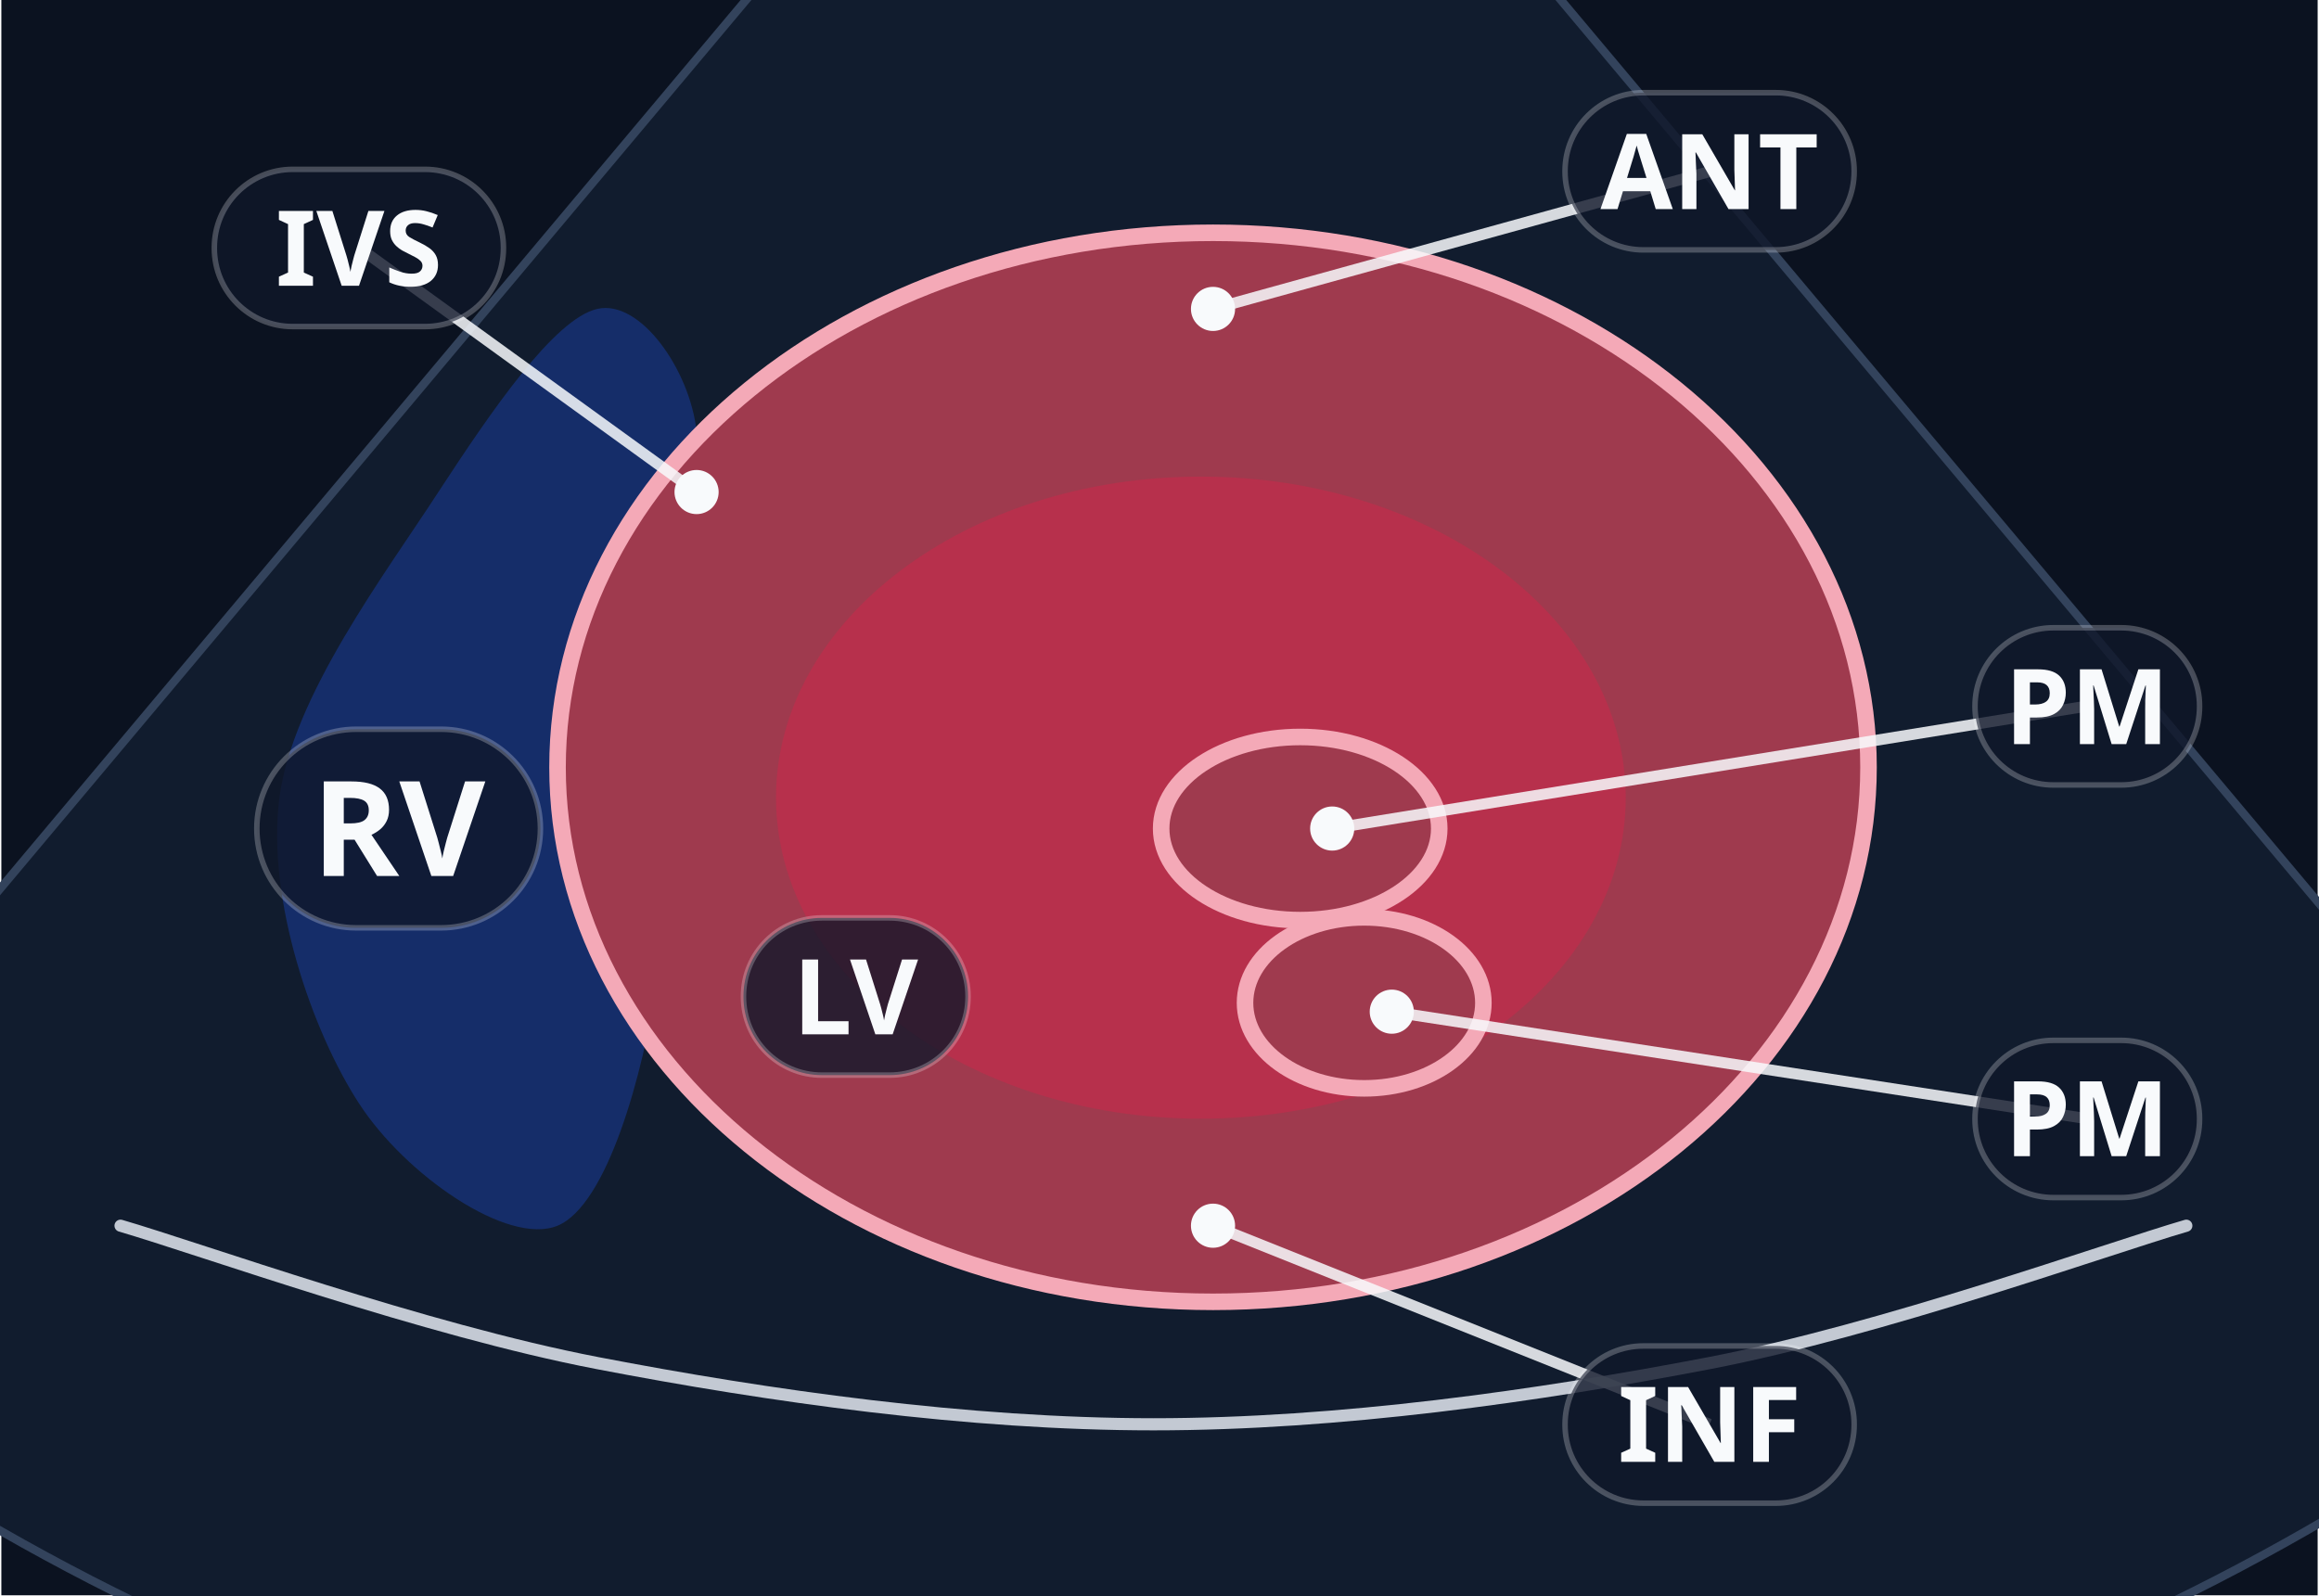
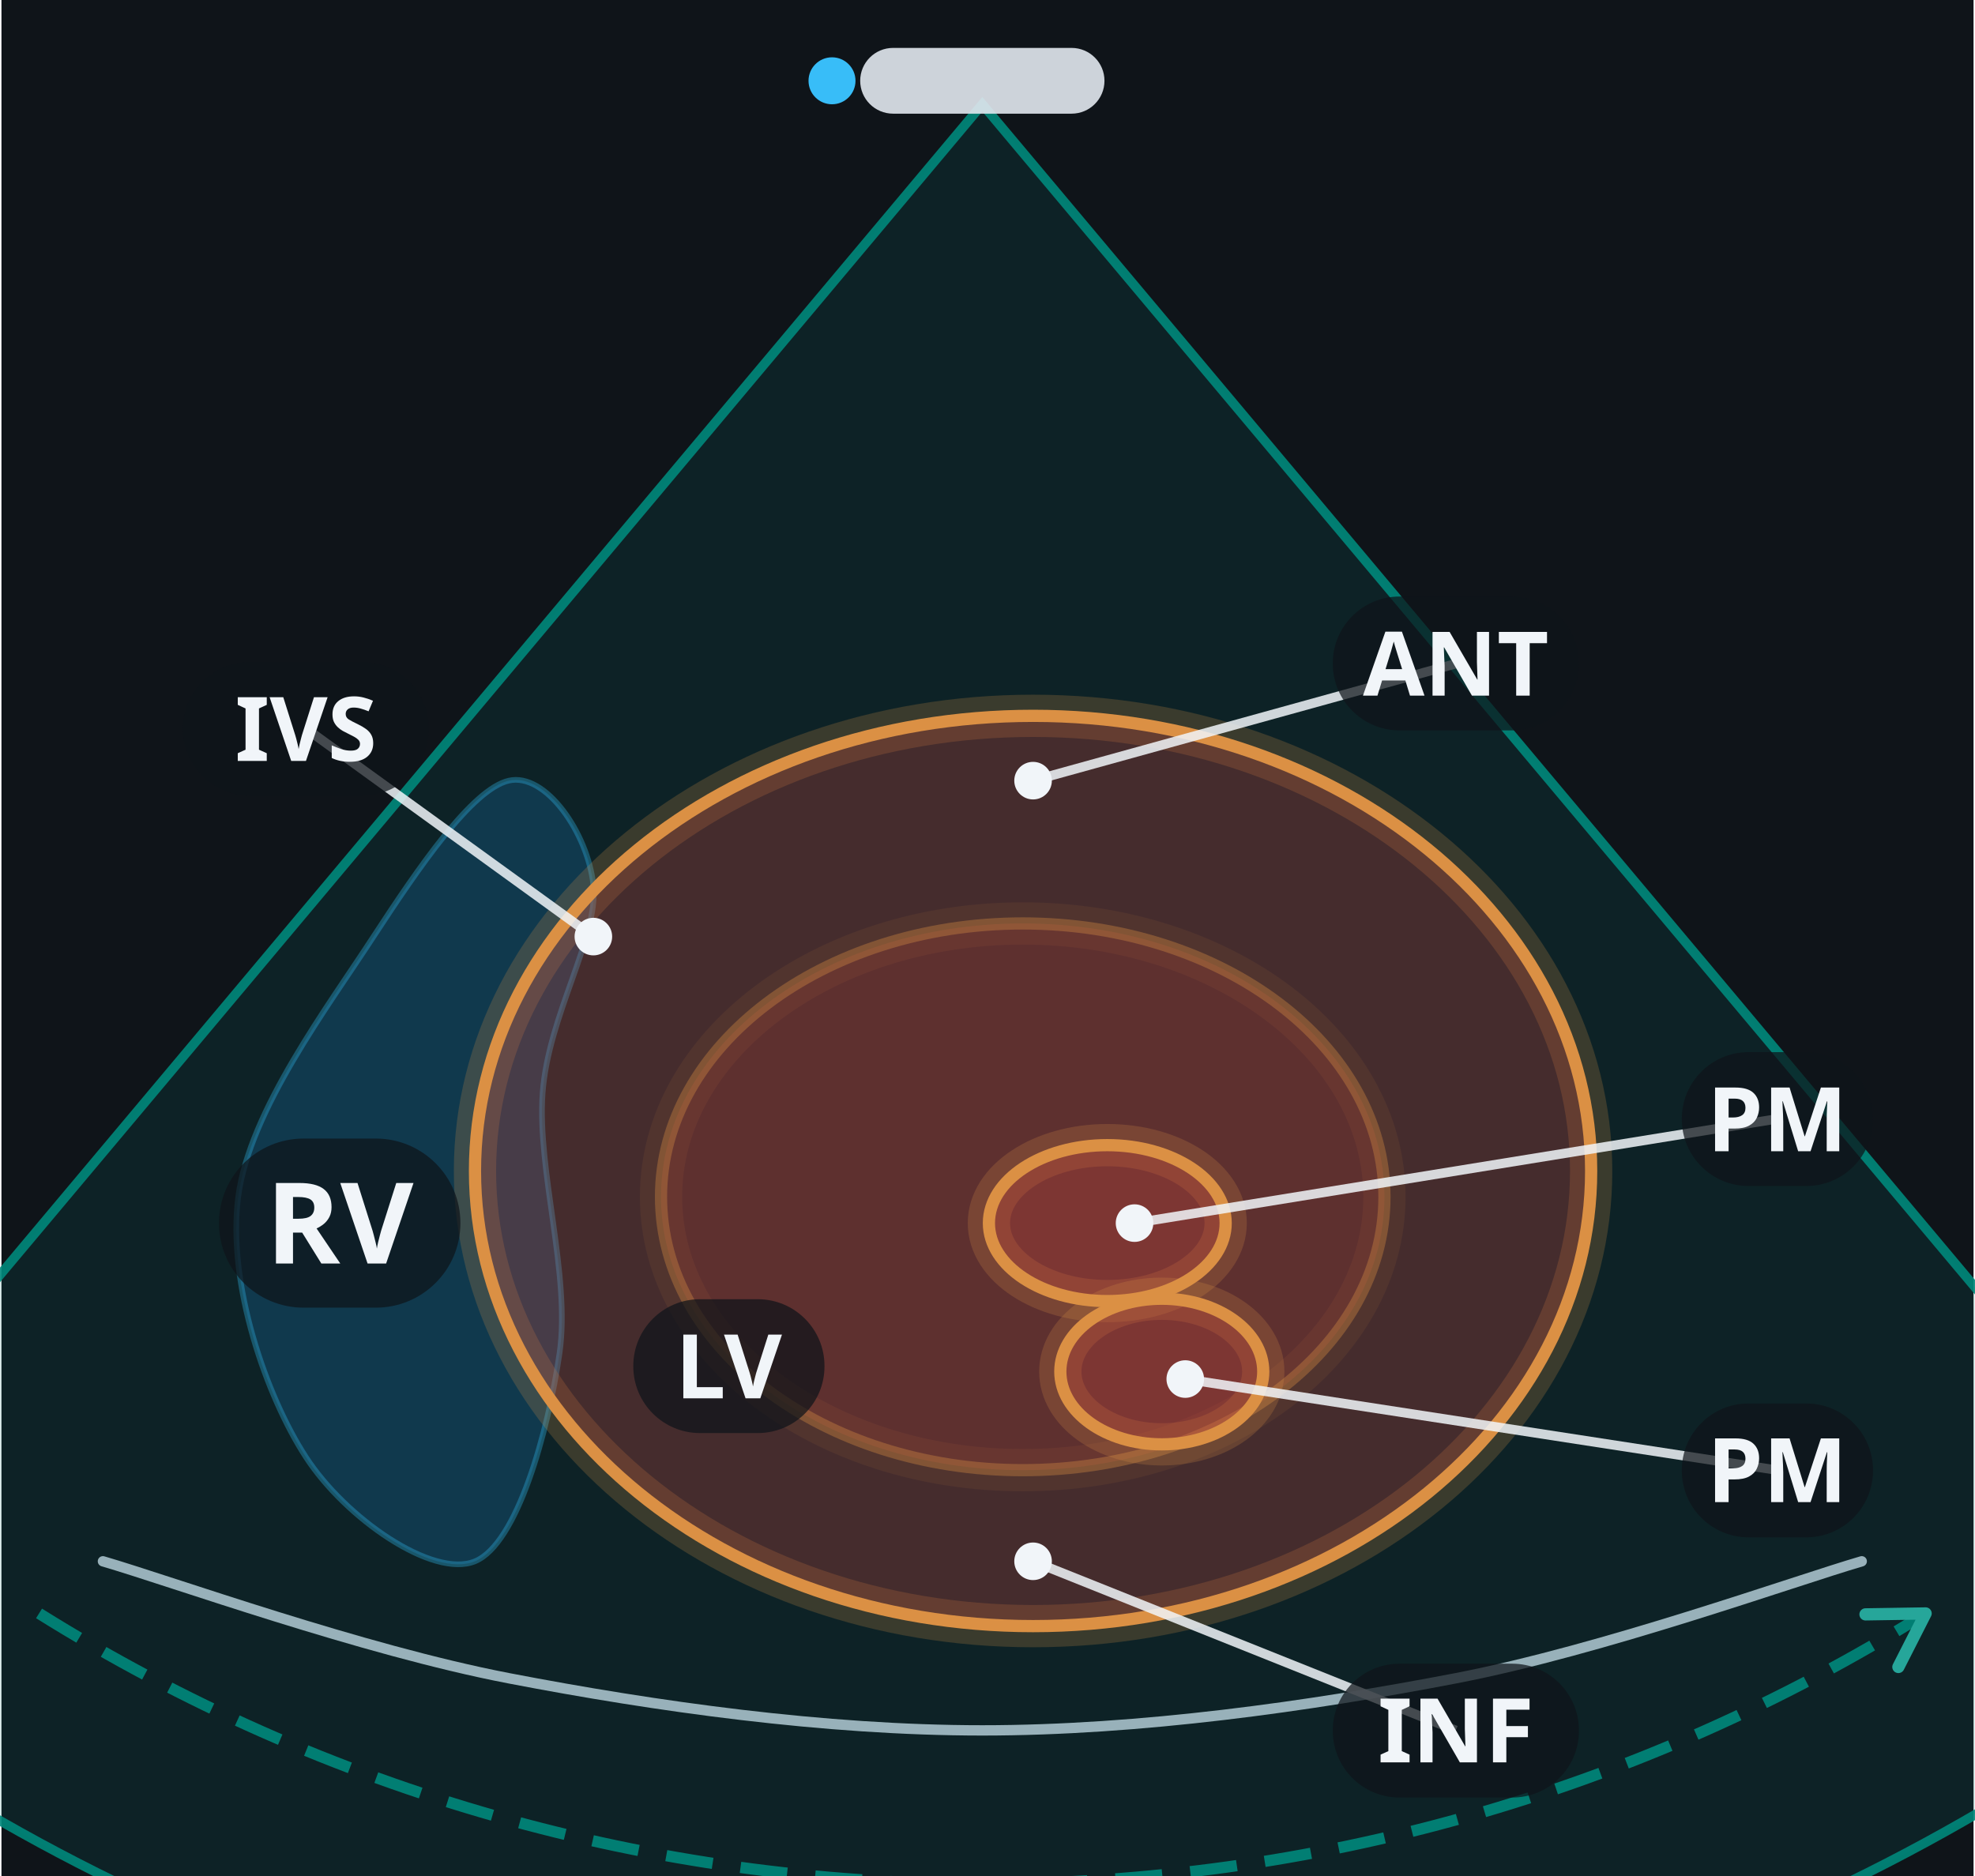
- <svg xmlns="http://www.w3.org/2000/svg" width="420" height="289" viewBox="151.2 110.2 419.8 289.2">
+ <svg xmlns="http://www.w3.org/2000/svg" width="420" height="399" viewBox="151.2 0.0 419.8 399.4">
  <defs>
    <clipPath id="sector">
      <path d="M 360.0 22.2 L 89.4 344.7 A 421.0 421.0 0 0 0 630.6 344.7 Z" />
    </clipPath>
  </defs>
-   <rect x="151.2" y="110.2" width="419.8" height="289.2" fill="#0B1220" />
-   <path d="M 360.0 22.2 L 89.4 344.7 A 421.0 421.0 0 0 0 630.6 344.7 Z" fill="#111C2E" />
+   <rect x="151.2" y="0.0" width="419.8" height="399.4" fill="#0F1419" />
  <g clip-path="url(#sector)">
-     <path d="M 259.2 166.2 C 251.4 168.0 240.0 184.7 230.4 199.4 C 220.8 214.2 204.0 236.4 201.6 254.8 C 199.2 273.3 207.6 297.3 216.0 310.2 C 224.4 323.2 243.0 336.1 252.0 332.4 C 261.0 328.7 267.6 304.7 270.0 288.1 C 272.4 271.5 265.2 249.3 266.4 232.7 C 267.6 216.1 278.4 199.4 277.2 188.4 C 276.0 177.3 267.0 164.4 259.2 166.2 Z" fill="#1D4ED8" fill-opacity="0.35" />
-     <ellipse cx="370.8" cy="249.3" rx="118.8" ry="96.9" fill="#9F3A4E" fill-opacity="1.0" stroke="#F4A9B7" stroke-width="3.0" />
-     <ellipse cx="368.6" cy="254.8" rx="77.0" ry="58.2" fill="#E11D48" fill-opacity="0.35" stroke="none" stroke-width="3.0" />
-     <ellipse cx="386.6" cy="260.4" rx="25.2" ry="16.6" fill="#9F3A4E" fill-opacity="1.0" stroke="#F4A9B7" stroke-width="3.0" />
-     <ellipse cx="398.2" cy="292.0" rx="21.6" ry="15.5" fill="#9F3A4E" fill-opacity="1.0" stroke="#F4A9B7" stroke-width="3.0" />
-     <path d="M 172.8 332.4 C 187.2 336.6 228.0 351.3 259.2 357.3 C 290.4 363.3 326.4 368.4 360.0 368.4 C 393.6 368.4 429.6 363.3 460.8 357.3 C 492.0 351.3 532.8 336.6 547.2 332.4" fill="none" stroke="#E2E8F0" stroke-width="2.2" stroke-opacity="0.85" stroke-linecap="round" />
+     <path d="M 259.2 166.2 C 251.4 168.0 240.0 184.7 230.4 199.4 C 220.8 214.2 204.0 236.4 201.6 254.8 C 199.2 273.3 207.6 297.3 216.0 310.2 C 224.4 323.2 243.0 336.1 252.0 332.4 C 261.0 328.7 267.6 304.7 270.0 288.1 C 272.4 271.5 265.2 249.3 266.4 232.7 C 267.6 216.1 278.4 199.4 277.2 188.4 C 276.0 177.3 267.0 164.4 259.2 166.2 Z" fill="#1E88E5" fill-opacity="0.22" stroke="#38BDF8" stroke-opacity="0.35" stroke-width="1.2" />
+     <ellipse cx="370.8" cy="249.3" rx="118.8" ry="96.9" fill="none" stroke="#FB923C" stroke-opacity="0.22" stroke-width="9.0" />
+     <ellipse cx="370.8" cy="249.3" rx="118.8" ry="96.9" fill="#E53935" fill-opacity="0.3" stroke="#FB923C" stroke-opacity="1.0" stroke-width="2.6" />
+     <ellipse cx="368.6" cy="254.8" rx="77.0" ry="58.2" fill="none" stroke="#FB923C" stroke-opacity="0.08" stroke-width="9.0" />
+     <ellipse cx="368.6" cy="254.8" rx="77.0" ry="58.2" fill="#E53935" fill-opacity="0.2" stroke="#FB923C" stroke-opacity="0.35" stroke-width="2.6" />
+     <ellipse cx="386.6" cy="260.4" rx="25.2" ry="16.6" fill="none" stroke="#FB923C" stroke-opacity="0.22" stroke-width="9.0" />
+     <ellipse cx="386.6" cy="260.4" rx="25.2" ry="16.6" fill="#E53935" fill-opacity="0.3" stroke="#FB923C" stroke-opacity="1.0" stroke-width="2.6" />
+     <ellipse cx="398.2" cy="292.0" rx="21.6" ry="15.5" fill="none" stroke="#FB923C" stroke-opacity="0.22" stroke-width="9.0" />
+     <ellipse cx="398.2" cy="292.0" rx="21.6" ry="15.5" fill="#E53935" fill-opacity="0.3" stroke="#FB923C" stroke-opacity="1.0" stroke-width="2.6" />
+     <path d="M 172.8 332.4 C 187.2 336.6 228.0 351.3 259.2 357.3 C 290.4 363.3 326.4 368.4 360.0 368.4 C 393.6 368.4 429.6 363.3 460.8 357.3 C 492.0 351.3 532.8 336.6 547.2 332.4" fill="none" stroke="#CBD5E1" stroke-width="2.2" stroke-opacity="0.85" stroke-linecap="round" />
  </g>
-   <path d="M 360.0 22.2 L 89.4 344.7 A 421.0 421.0 0 0 0 630.6 344.7 Z" fill="none" stroke="#33435C" stroke-width="1.5" />
-   <path d="M 216.0 155.1 L 277.2 199.4" stroke="#F8FAFC" stroke-opacity="0.85" stroke-width="2" fill="none" />
-   <circle cx="277.2" cy="199.4" r="4" fill="#F8FAFC" />
-   <path d="M 529.2 238.2 L 392.4 260.4" stroke="#F8FAFC" stroke-opacity="0.85" stroke-width="2" fill="none" />
-   <circle cx="392.4" cy="260.4" r="4" fill="#F8FAFC" />
-   <path d="M 529.2 313.0 L 403.2 293.6" stroke="#F8FAFC" stroke-opacity="0.85" stroke-width="2" fill="none" />
-   <circle cx="403.2" cy="293.6" r="4" fill="#F8FAFC" />
-   <path d="M 460.8 141.3 L 370.8 166.2" stroke="#F8FAFC" stroke-opacity="0.85" stroke-width="2" fill="none" />
-   <circle cx="370.8" cy="166.2" r="4" fill="#F8FAFC" />
-   <path d="M 460.8 368.4 L 370.8 332.4" stroke="#F8FAFC" stroke-opacity="0.85" stroke-width="2" fill="none" />
-   <circle cx="370.8" cy="332.4" r="4" fill="#F8FAFC" />
-   <rect x="197.5" y="242.4" width="51.4" height="36.0" rx="18.0" fill="#0F172A" fill-opacity="0.8" stroke="#F8FAFC" stroke-opacity="0.25" stroke-width="1" />
-   <text x="223.2" y="269.0" font-family="sans-serif" font-weight="700" font-size="24" fill="#F8FAFC" text-anchor="middle">RV</text>
-   <rect x="285.7" y="276.6" width="40.7" height="28.5" rx="14.2" fill="#0F172A" fill-opacity="0.8" stroke="#F8FAFC" stroke-opacity="0.25" stroke-width="1" />
-   <text x="306.0" y="297.7" font-family="sans-serif" font-weight="700" font-size="19" fill="#F8FAFC" text-anchor="middle">LV</text>
-   <rect x="189.8" y="140.9" width="52.4" height="28.5" rx="14.2" fill="#0F172A" fill-opacity="0.8" stroke="#F8FAFC" stroke-opacity="0.25" stroke-width="1" />
-   <text x="216.0" y="162.0" font-family="sans-serif" font-weight="700" font-size="19" fill="#F8FAFC" text-anchor="middle">IVS</text>
-   <rect x="508.9" y="224.0" width="40.7" height="28.5" rx="14.2" fill="#0F172A" fill-opacity="0.8" stroke="#F8FAFC" stroke-opacity="0.25" stroke-width="1" />
-   <text x="529.2" y="245.1" font-family="sans-serif" font-weight="700" font-size="19" fill="#F8FAFC" text-anchor="middle">PM</text>
-   <rect x="508.9" y="298.8" width="40.7" height="28.5" rx="14.2" fill="#0F172A" fill-opacity="0.8" stroke="#F8FAFC" stroke-opacity="0.25" stroke-width="1" />
-   <text x="529.2" y="319.8" font-family="sans-serif" font-weight="700" font-size="19" fill="#F8FAFC" text-anchor="middle">PM</text>
-   <rect x="434.6" y="127.0" width="52.4" height="28.5" rx="14.2" fill="#0F172A" fill-opacity="0.8" stroke="#F8FAFC" stroke-opacity="0.25" stroke-width="1" />
-   <text x="460.8" y="148.1" font-family="sans-serif" font-weight="700" font-size="19" fill="#F8FAFC" text-anchor="middle">ANT</text>
-   <rect x="434.6" y="354.2" width="52.4" height="28.5" rx="14.2" fill="#0F172A" fill-opacity="0.8" stroke="#F8FAFC" stroke-opacity="0.25" stroke-width="1" />
-   <text x="460.8" y="375.2" font-family="sans-serif" font-weight="700" font-size="19" fill="#F8FAFC" text-anchor="middle">INF</text>
+   <path d="M 360.0 22.2 L 89.4 344.7 A 421.0 421.0 0 0 0 630.6 344.7 Z" fill="#00897B" fill-opacity="0.13" stroke="#00897B" stroke-opacity="0.9" stroke-width="2" />
+   <path d="M 159.2 343.5 A 378.9 378.9 0 0 0 560.8 343.5" fill="none" stroke="#00897B" stroke-opacity="0.9" stroke-width="2.4" stroke-dasharray="10 6" />
+   <path d="M 555.0 354.9 L 560.8 343.5 L 548.0 343.7" fill="none" stroke="#26A69A" stroke-width="2.6" stroke-linecap="round" stroke-linejoin="round" />
+   <rect x="334.0" y="10.2" width="52" height="14" rx="7" fill="#E2E8F0" fill-opacity="0.9" />
+   <circle cx="328.0" cy="17.2" r="5" fill="#38BDF8" />
+   <path d="M 216.0 155.1 L 277.2 199.4" stroke="#F1F5F9" stroke-opacity="0.85" stroke-width="2" fill="none" />
+   <circle cx="277.2" cy="199.4" r="4" fill="#F1F5F9" />
+   <path d="M 529.2 238.2 L 392.4 260.4" stroke="#F1F5F9" stroke-opacity="0.85" stroke-width="2" fill="none" />
+   <circle cx="392.4" cy="260.4" r="4" fill="#F1F5F9" />
+   <path d="M 529.2 313.0 L 403.2 293.6" stroke="#F1F5F9" stroke-opacity="0.85" stroke-width="2" fill="none" />
+   <circle cx="403.2" cy="293.6" r="4" fill="#F1F5F9" />
+   <path d="M 460.8 141.3 L 370.8 166.2" stroke="#F1F5F9" stroke-opacity="0.85" stroke-width="2" fill="none" />
+   <circle cx="370.8" cy="166.2" r="4" fill="#F1F5F9" />
+   <path d="M 460.8 368.4 L 370.8 332.4" stroke="#F1F5F9" stroke-opacity="0.85" stroke-width="2" fill="none" />
+   <circle cx="370.8" cy="332.4" r="4" fill="#F1F5F9" />
+   <rect x="197.5" y="242.4" width="51.4" height="36.0" rx="18.0" fill="#0F1419" fill-opacity="0.72" />
+   <text x="223.2" y="269.0" font-family="sans-serif" font-weight="700" font-size="24" fill="#F1F5F9" text-anchor="middle">RV</text>
+   <rect x="285.7" y="276.6" width="40.7" height="28.5" rx="14.2" fill="#0F1419" fill-opacity="0.72" />
+   <text x="306.0" y="297.7" font-family="sans-serif" font-weight="700" font-size="19" fill="#F1F5F9" text-anchor="middle">LV</text>
+   <rect x="189.8" y="140.9" width="52.4" height="28.5" rx="14.2" fill="#0F1419" fill-opacity="0.72" />
+   <text x="216.0" y="162.0" font-family="sans-serif" font-weight="700" font-size="19" fill="#F1F5F9" text-anchor="middle">IVS</text>
+   <rect x="508.9" y="224.0" width="40.7" height="28.5" rx="14.2" fill="#0F1419" fill-opacity="0.72" />
+   <text x="529.2" y="245.1" font-family="sans-serif" font-weight="700" font-size="19" fill="#F1F5F9" text-anchor="middle">PM</text>
+   <rect x="508.9" y="298.8" width="40.7" height="28.5" rx="14.2" fill="#0F1419" fill-opacity="0.72" />
+   <text x="529.2" y="319.8" font-family="sans-serif" font-weight="700" font-size="19" fill="#F1F5F9" text-anchor="middle">PM</text>
+   <rect x="434.6" y="127.0" width="52.4" height="28.5" rx="14.2" fill="#0F1419" fill-opacity="0.72" />
+   <text x="460.8" y="148.1" font-family="sans-serif" font-weight="700" font-size="19" fill="#F1F5F9" text-anchor="middle">ANT</text>
+   <rect x="434.6" y="354.2" width="52.4" height="28.5" rx="14.2" fill="#0F1419" fill-opacity="0.72" />
+   <text x="460.8" y="375.2" font-family="sans-serif" font-weight="700" font-size="19" fill="#F1F5F9" text-anchor="middle">INF</text>
</svg>
